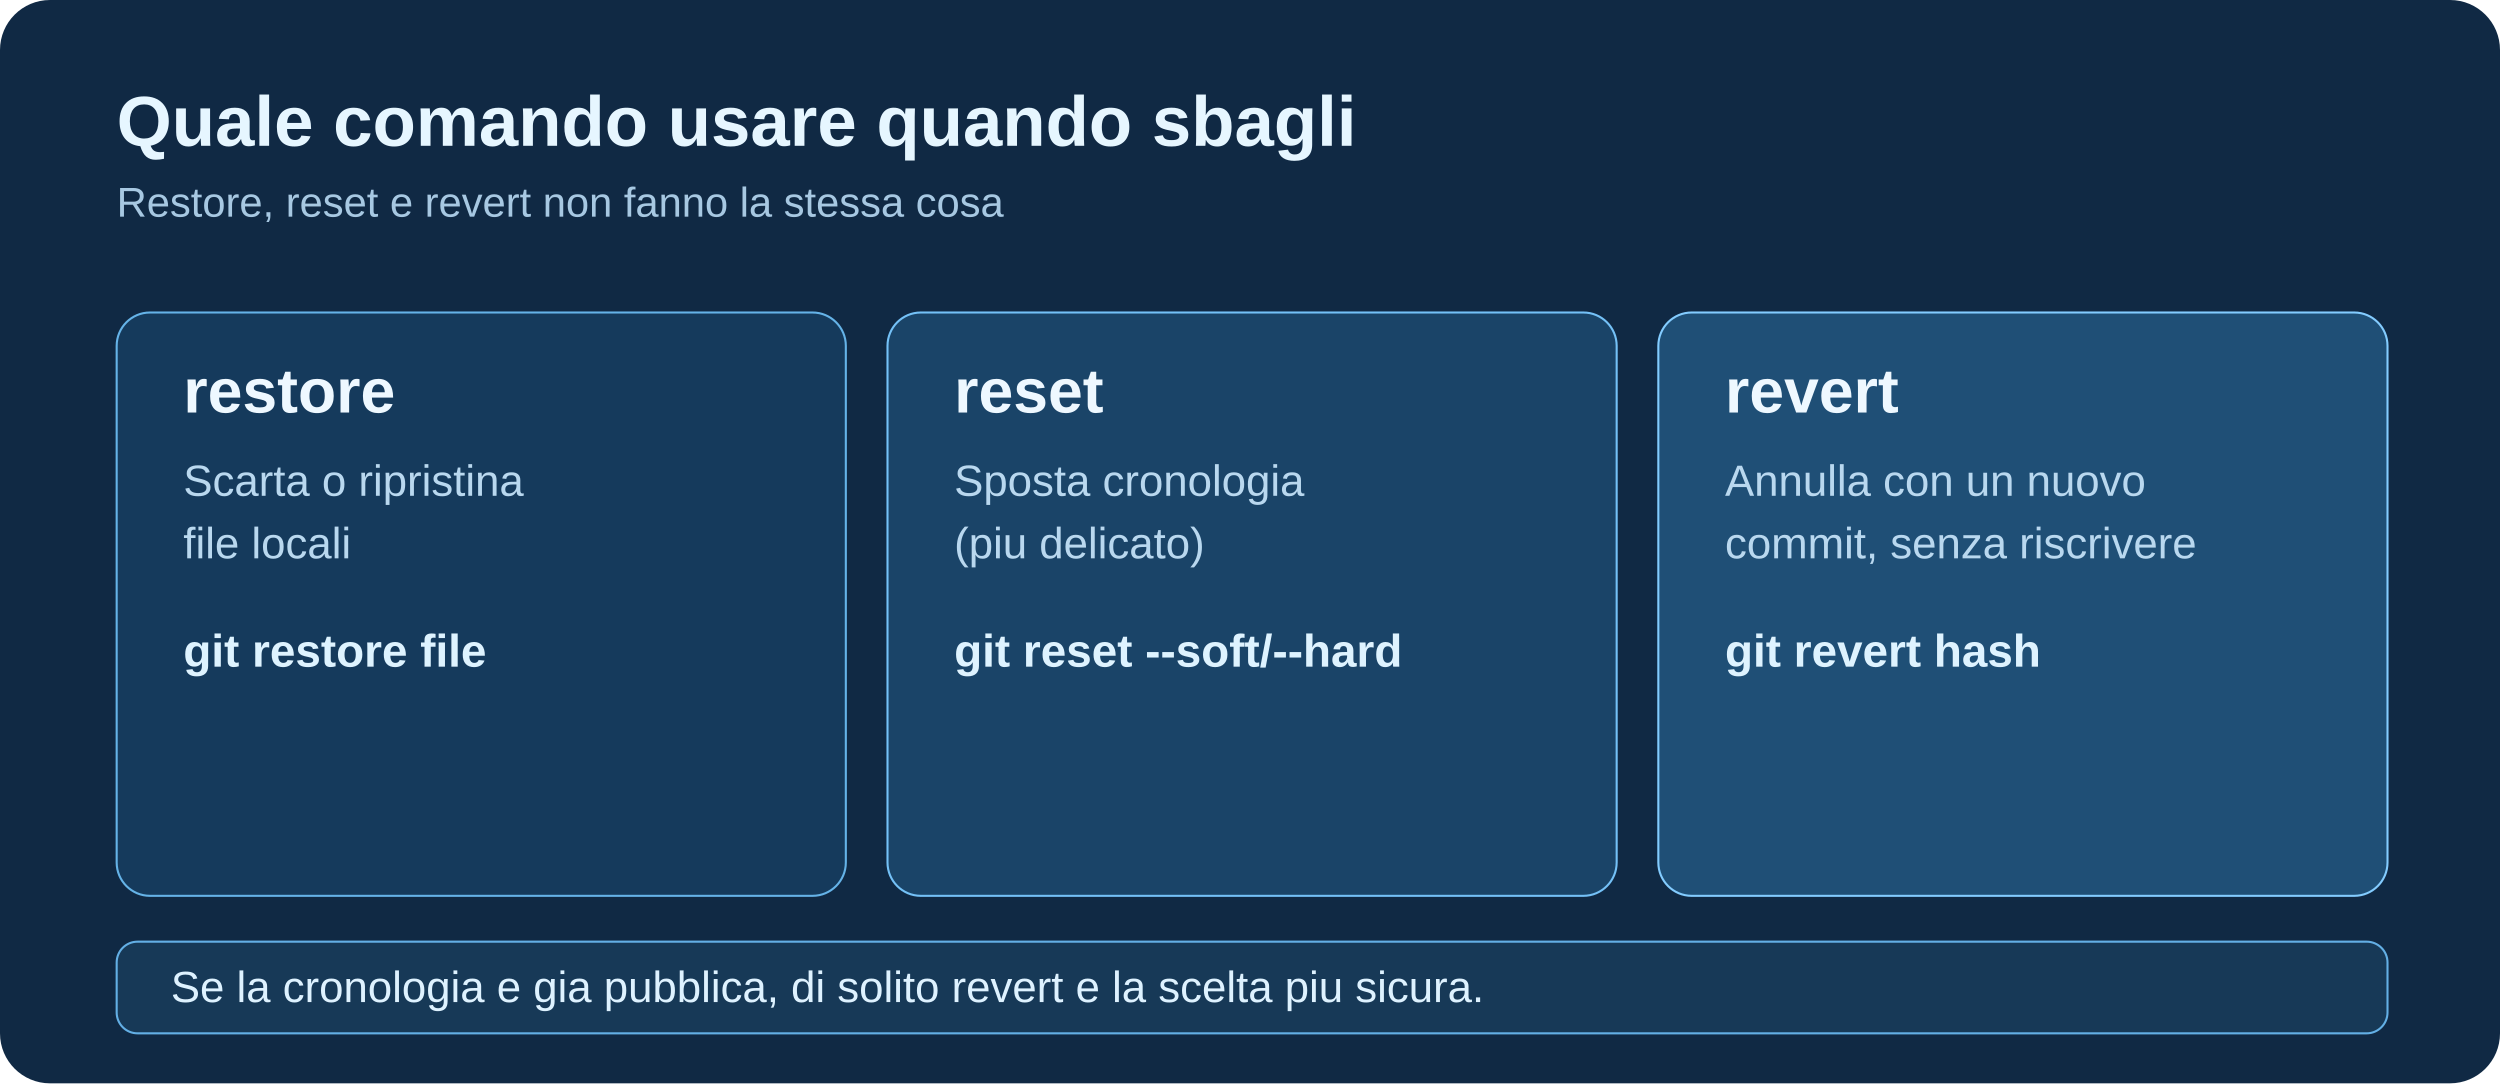
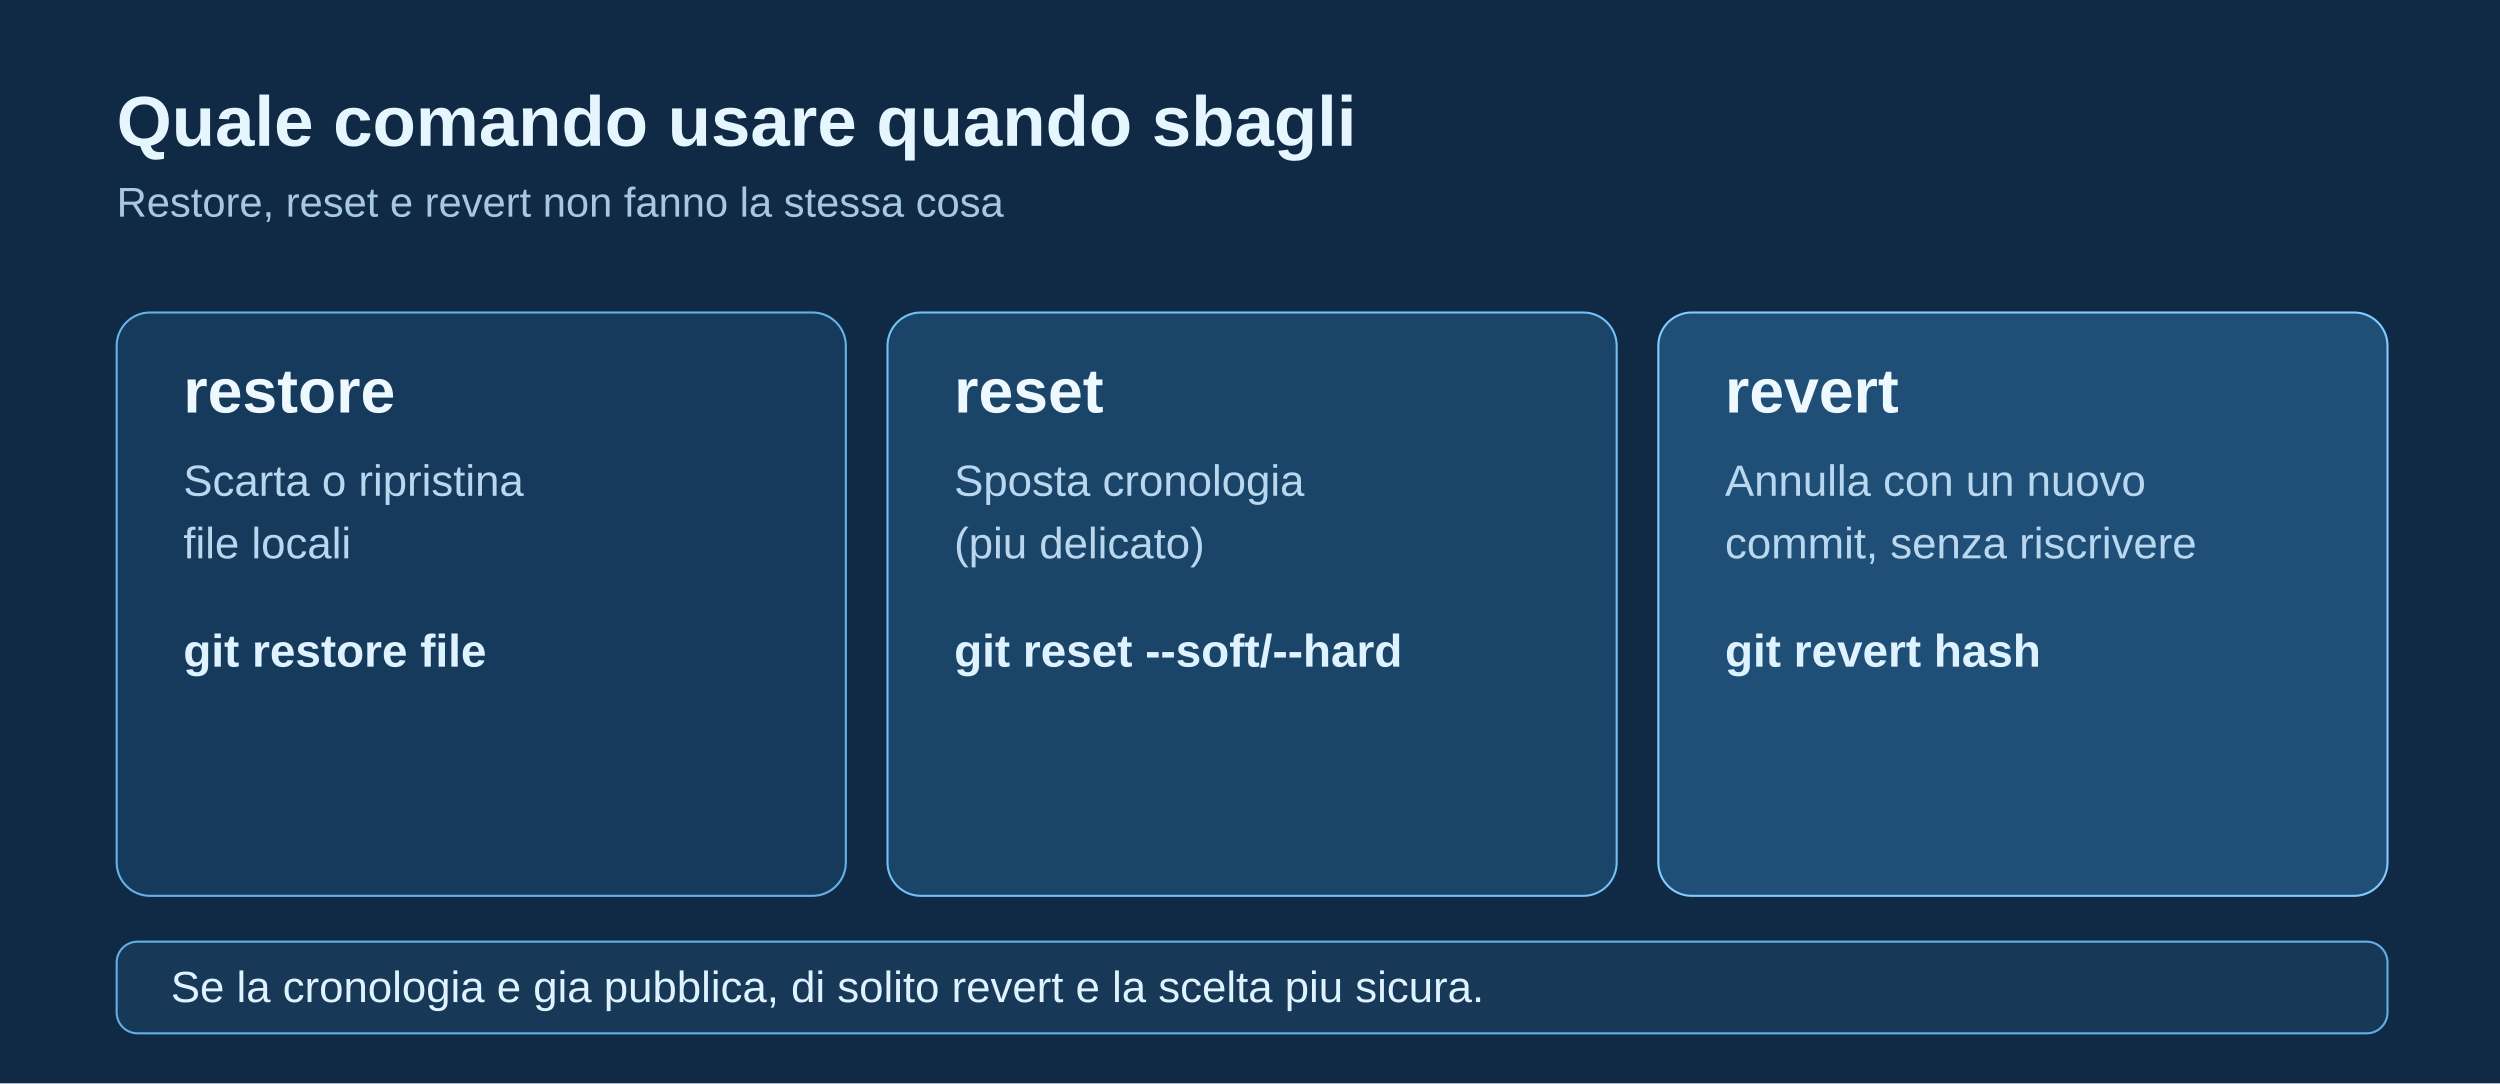
<svg xmlns="http://www.w3.org/2000/svg" width="1200" height="520" viewBox="0 0 1200 520" role="img" aria-labelledby="title desc">
-   <rect width="1200" height="520" fill="#102944" rx="24" />
+   <rect width="1200" height="520" fill="#102944" rx="0" />
  <text x="56" y="70" fill="#e6f6ff" font-family="Segoe UI, Arial, sans-serif" font-size="34" font-weight="700">Quale comando usare quando sbagli</text>
  <text x="56" y="104" fill="#a7c8e2" font-family="Segoe UI, Arial, sans-serif" font-size="20">Restore, reset e revert non fanno la stessa cosa</text>
  <g font-family="Segoe UI, Arial, sans-serif">
    <rect x="56" y="150" width="350" height="280" rx="16" fill="#153a5c" stroke="#65b3e8" />
    <text x="88" y="198" fill="#eef8ff" font-size="30" font-weight="700">restore</text>
    <text x="88" y="238" fill="#b9d8ef" font-size="21">Scarta o ripristina</text>
    <text x="88" y="268" fill="#b9d8ef" font-size="21">file locali</text>
    <text x="88" y="320" fill="#def3ff" font-size="22" font-weight="700">git restore file</text>
    <rect x="426" y="150" width="350" height="280" rx="16" fill="#1a4468" stroke="#74c1f7" />
    <text x="458" y="198" fill="#eef8ff" font-size="30" font-weight="700">reset</text>
    <text x="458" y="238" fill="#b9d8ef" font-size="21">Sposta cronologia</text>
    <text x="458" y="268" fill="#b9d8ef" font-size="21">(piu delicato)</text>
    <text x="458" y="320" fill="#def3ff" font-size="22" font-weight="700">git reset --soft/--hard</text>
    <rect x="796" y="150" width="350" height="280" rx="16" fill="#1f4f76" stroke="#83ccff" />
    <text x="828" y="198" fill="#eef8ff" font-size="30" font-weight="700">revert</text>
    <text x="828" y="238" fill="#b9d8ef" font-size="21">Annulla con un nuovo</text>
    <text x="828" y="268" fill="#b9d8ef" font-size="21">commit, senza riscrivere</text>
    <text x="828" y="320" fill="#def3ff" font-size="22" font-weight="700">git revert hash</text>
  </g>
  <rect x="56" y="452" width="1090" height="44" rx="10" fill="#173957" stroke="#63afe5" />
  <text x="82" y="481" fill="#def2ff" font-family="Segoe UI, Arial, sans-serif" font-size="21">Se la cronologia e gia pubblica, di solito revert e la scelta piu sicura.</text>
</svg>
